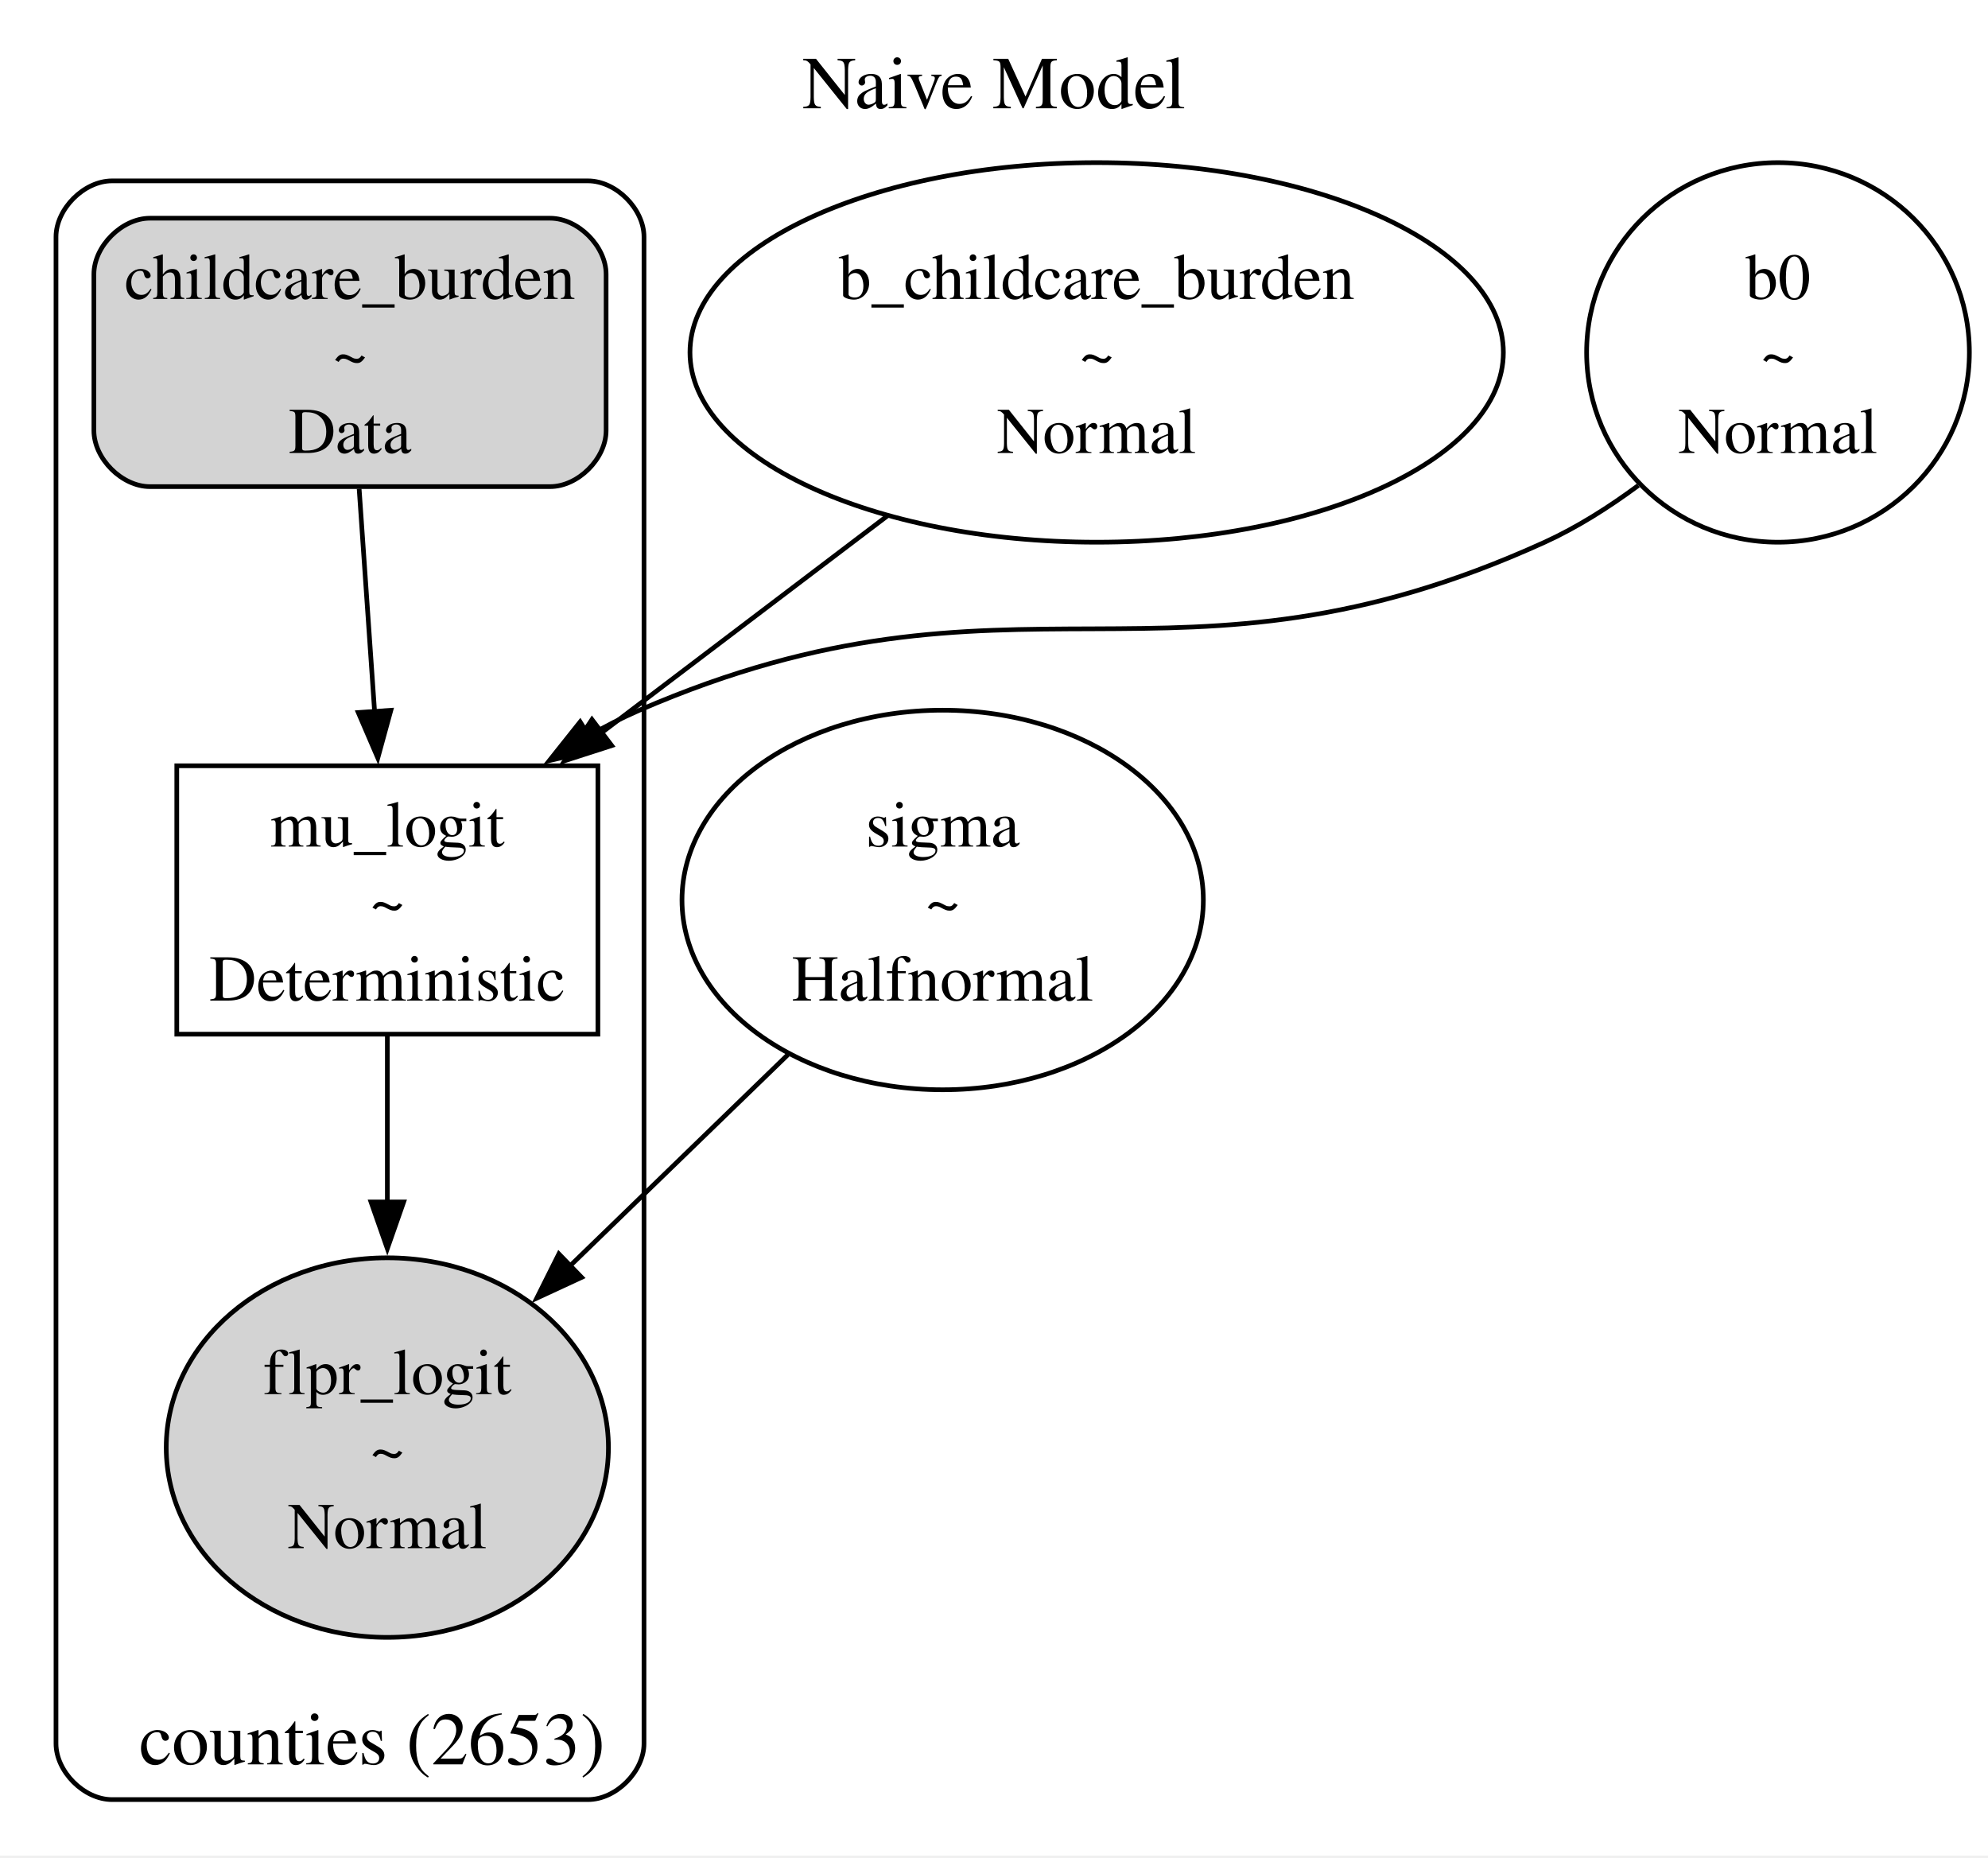
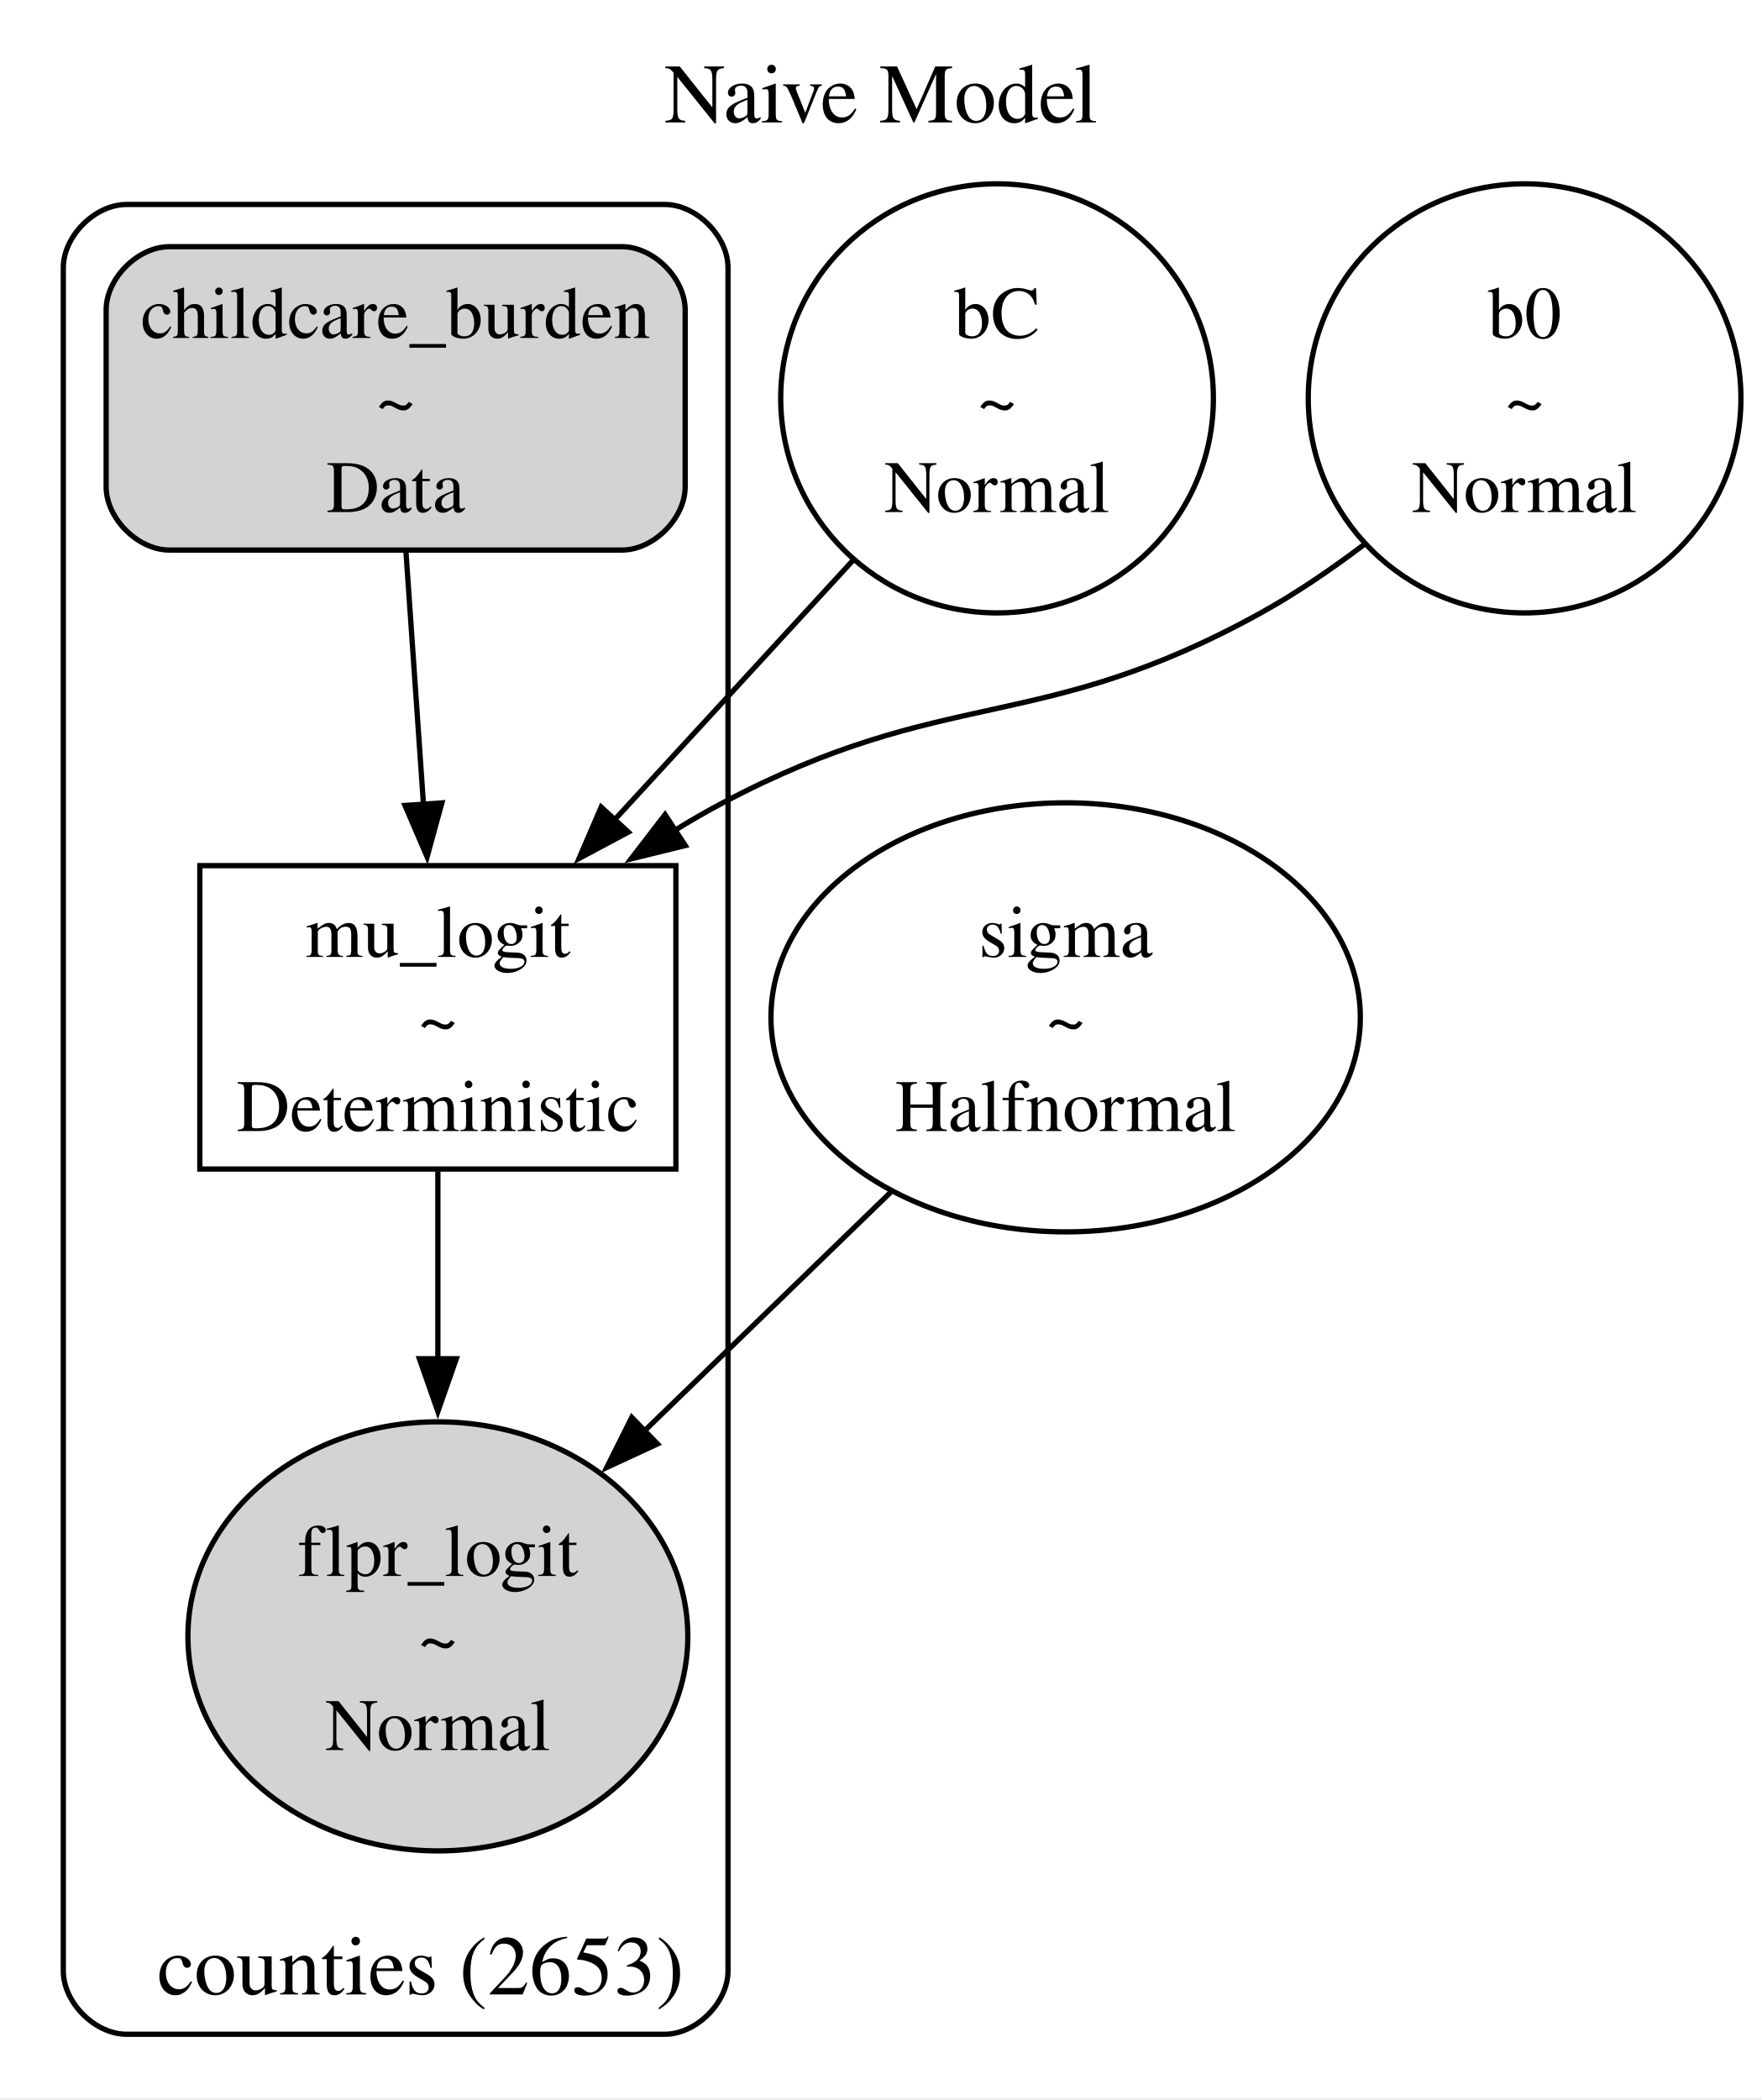
- <svg xmlns="http://www.w3.org/2000/svg" width="426pt" height="398pt" viewBox="0.00 0.00 426.00 398.00">
+ <svg xmlns="http://www.w3.org/2000/svg" width="334pt" height="398pt" viewBox="0.00 0.00 334.00 398.00">
  <g id="graph0" class="graph" transform="scale(1 1) rotate(0) translate(4 393.54)">
-     <polygon fill="white" stroke="none" points="-4,4 -4,-393.54 422.01,-393.54 422.01,4 -4,4" />
-     <text xml:space="preserve" text-anchor="middle" x="209.01" y="-370.34" font-family="Times,serif" font-size="16.00">Naive Model</text>
+     <polygon fill="white" stroke="none" points="-4,4 -4,-393.54 330.01,-393.54 330.01,4 -4,4" />
+     <text xml:space="preserve" text-anchor="middle" x="163.01" y="-370.34" font-family="Times,serif" font-size="16.00">Naive Model</text>
    <g id="clust1" class="cluster">
      <path fill="none" stroke="black" d="M20,-8C20,-8 122,-8 122,-8 128,-8 134,-14 134,-20 134,-20 134,-342.79 134,-342.79 134,-348.79 128,-354.79 122,-354.79 122,-354.79 20,-354.79 20,-354.79 14,-354.79 8,-348.79 8,-342.79 8,-342.79 8,-20 8,-20 8,-14 14,-8 20,-8" />
      <text xml:space="preserve" text-anchor="middle" x="75.75" y="-15.55" font-family="Times,serif" font-size="16.00">counties (2653)</text>
    </g>
    <g id="node1" class="node">
      <path fill="lightgrey" stroke="black" d="M113.88,-346.79C113.88,-346.79 28.12,-346.79 28.12,-346.79 22.12,-346.79 16.12,-340.79 16.12,-334.79 16.12,-334.79 16.12,-301.29 16.12,-301.29 16.12,-295.29 22.12,-289.29 28.12,-289.29 28.12,-289.29 113.88,-289.29 113.88,-289.29 119.88,-289.29 125.88,-295.29 125.88,-301.29 125.88,-301.29 125.88,-334.79 125.88,-334.79 125.88,-340.79 119.88,-346.79 113.88,-346.79" />
      <text xml:space="preserve" text-anchor="middle" x="71" y="-329.49" font-family="Times,serif" font-size="14.00">childcare_burden</text>
      <text xml:space="preserve" text-anchor="middle" x="71" y="-312.99" font-family="Times,serif" font-size="14.00">~</text>
      <text xml:space="preserve" text-anchor="middle" x="71" y="-296.49" font-family="Times,serif" font-size="14.00">Data</text>
    </g>
    <g id="node3" class="node">
      <polygon fill="none" stroke="black" points="124.12,-229.48 33.88,-229.48 33.88,-171.98 124.12,-171.98 124.12,-229.48" />
      <text xml:space="preserve" text-anchor="middle" x="79" y="-212.18" font-family="Times,serif" font-size="14.00">mu_logit</text>
      <text xml:space="preserve" text-anchor="middle" x="79" y="-195.68" font-family="Times,serif" font-size="14.00">~</text>
      <text xml:space="preserve" text-anchor="middle" x="79" y="-179.18" font-family="Times,serif" font-size="14.00">Deterministic</text>
    </g>
    <g id="edge1" class="edge">
      <path fill="none" stroke="black" d="M72.96,-288.83C73.96,-274.35 75.2,-256.47 76.3,-240.69" />
      <polygon fill="black" stroke="black" points="79.76,-241.37 76.96,-231.15 72.77,-240.89 79.76,-241.37" />
    </g>
    <g id="node2" class="node">
      <ellipse fill="lightgrey" stroke="black" cx="79" cy="-83.41" rx="47.38" ry="40.66" />
      <text xml:space="preserve" text-anchor="middle" x="79" y="-94.86" font-family="Times,serif" font-size="14.00">flpr_logit</text>
      <text xml:space="preserve" text-anchor="middle" x="79" y="-78.36" font-family="Times,serif" font-size="14.00">~</text>
      <text xml:space="preserve" text-anchor="middle" x="79" y="-61.86" font-family="Times,serif" font-size="14.00">Normal</text>
    </g>
    <g id="edge5" class="edge">
      <path fill="none" stroke="black" d="M79,-171.52C79,-160.69 79,-147.98 79,-135.66" />
      <polygon fill="black" stroke="black" points="82.5,-136.03 79,-126.03 75.5,-136.03 82.5,-136.03" />
    </g>
    <g id="node4" class="node">
      <ellipse fill="none" stroke="black" cx="198" cy="-200.73" rx="55.86" ry="40.66" />
      <text xml:space="preserve" text-anchor="middle" x="198" y="-212.18" font-family="Times,serif" font-size="14.00">sigma</text>
      <text xml:space="preserve" text-anchor="middle" x="198" y="-195.68" font-family="Times,serif" font-size="14.00">~</text>
      <text xml:space="preserve" text-anchor="middle" x="198" y="-179.18" font-family="Times,serif" font-size="14.00">Halfnormal</text>
    </g>
    <g id="edge4" class="edge">
      <path fill="none" stroke="black" d="M164.85,-167.6C150.35,-153.55 133.22,-136.95 118.1,-122.29" />
      <polygon fill="black" stroke="black" points="120.63,-119.88 111.02,-115.43 115.76,-124.91 120.63,-119.88" />
    </g>
    <g id="node5" class="node">
-       <ellipse fill="none" stroke="black" cx="231" cy="-318.04" rx="87.15" ry="40.66" />
-       <text xml:space="preserve" text-anchor="middle" x="231" y="-329.49" font-family="Times,serif" font-size="14.00">b_childcare_burden</text>
-       <text xml:space="preserve" text-anchor="middle" x="231" y="-312.99" font-family="Times,serif" font-size="14.00">~</text>
-       <text xml:space="preserve" text-anchor="middle" x="231" y="-296.49" font-family="Times,serif" font-size="14.00">Normal</text>
+       <ellipse fill="none" stroke="black" cx="185" cy="-318.04" rx="41.01" ry="40.66" />
+       <text xml:space="preserve" text-anchor="middle" x="185" y="-329.49" font-family="Times,serif" font-size="14.00">bC</text>
+       <text xml:space="preserve" text-anchor="middle" x="185" y="-312.99" font-family="Times,serif" font-size="14.00">~</text>
+       <text xml:space="preserve" text-anchor="middle" x="185" y="-296.49" font-family="Times,serif" font-size="14.00">Normal</text>
    </g>
    <g id="edge2" class="edge">
-       <path fill="none" stroke="black" d="M186.22,-283.07C166.86,-268.39 144.24,-251.22 124.78,-236.46" />
-       <polygon fill="black" stroke="black" points="127.08,-233.81 117,-230.56 122.85,-239.39 127.08,-233.81" />
+       <path fill="none" stroke="black" d="M157.7,-287.35C143.81,-272.23 126.8,-253.73 112.16,-237.8" />
+       <polygon fill="black" stroke="black" points="115.11,-235.84 105.77,-230.85 109.96,-240.58 115.11,-235.84" />
    </g>
    <g id="node6" class="node">
-       <ellipse fill="none" stroke="black" cx="377" cy="-318.04" rx="41.01" ry="40.66" />
-       <text xml:space="preserve" text-anchor="middle" x="377" y="-329.49" font-family="Times,serif" font-size="14.00">b0</text>
-       <text xml:space="preserve" text-anchor="middle" x="377" y="-312.99" font-family="Times,serif" font-size="14.00">~</text>
-       <text xml:space="preserve" text-anchor="middle" x="377" y="-296.49" font-family="Times,serif" font-size="14.00">Normal</text>
+       <ellipse fill="none" stroke="black" cx="285" cy="-318.04" rx="41.01" ry="40.66" />
+       <text xml:space="preserve" text-anchor="middle" x="285" y="-329.49" font-family="Times,serif" font-size="14.00">b0</text>
+       <text xml:space="preserve" text-anchor="middle" x="285" y="-312.99" font-family="Times,serif" font-size="14.00">~</text>
+       <text xml:space="preserve" text-anchor="middle" x="285" y="-296.49" font-family="Times,serif" font-size="14.00">Normal</text>
    </g>
    <g id="edge3" class="edge">
-       <path fill="none" stroke="black" d="M347.08,-289.54C340.8,-284.89 333.96,-280.55 327,-277.38 247.18,-241.06 213.48,-276.22 133,-241.38 129.26,-239.76 125.53,-237.84 121.88,-235.74" />
-       <polygon fill="black" stroke="black" points="124.05,-232.97 113.72,-230.6 120.32,-238.89 124.05,-232.97" />
+       <path fill="none" stroke="black" d="M254.65,-290.39C248.41,-285.67 241.69,-281.08 235,-277.38 192.93,-254.13 175.5,-263.86 133,-241.38 129.96,-239.78 126.91,-238.01 123.88,-236.15" />
+       <polygon fill="black" stroke="black" points="125.9,-233.29 115.61,-230.76 122.07,-239.15 125.9,-233.29" />
    </g>
  </g>
</svg>
